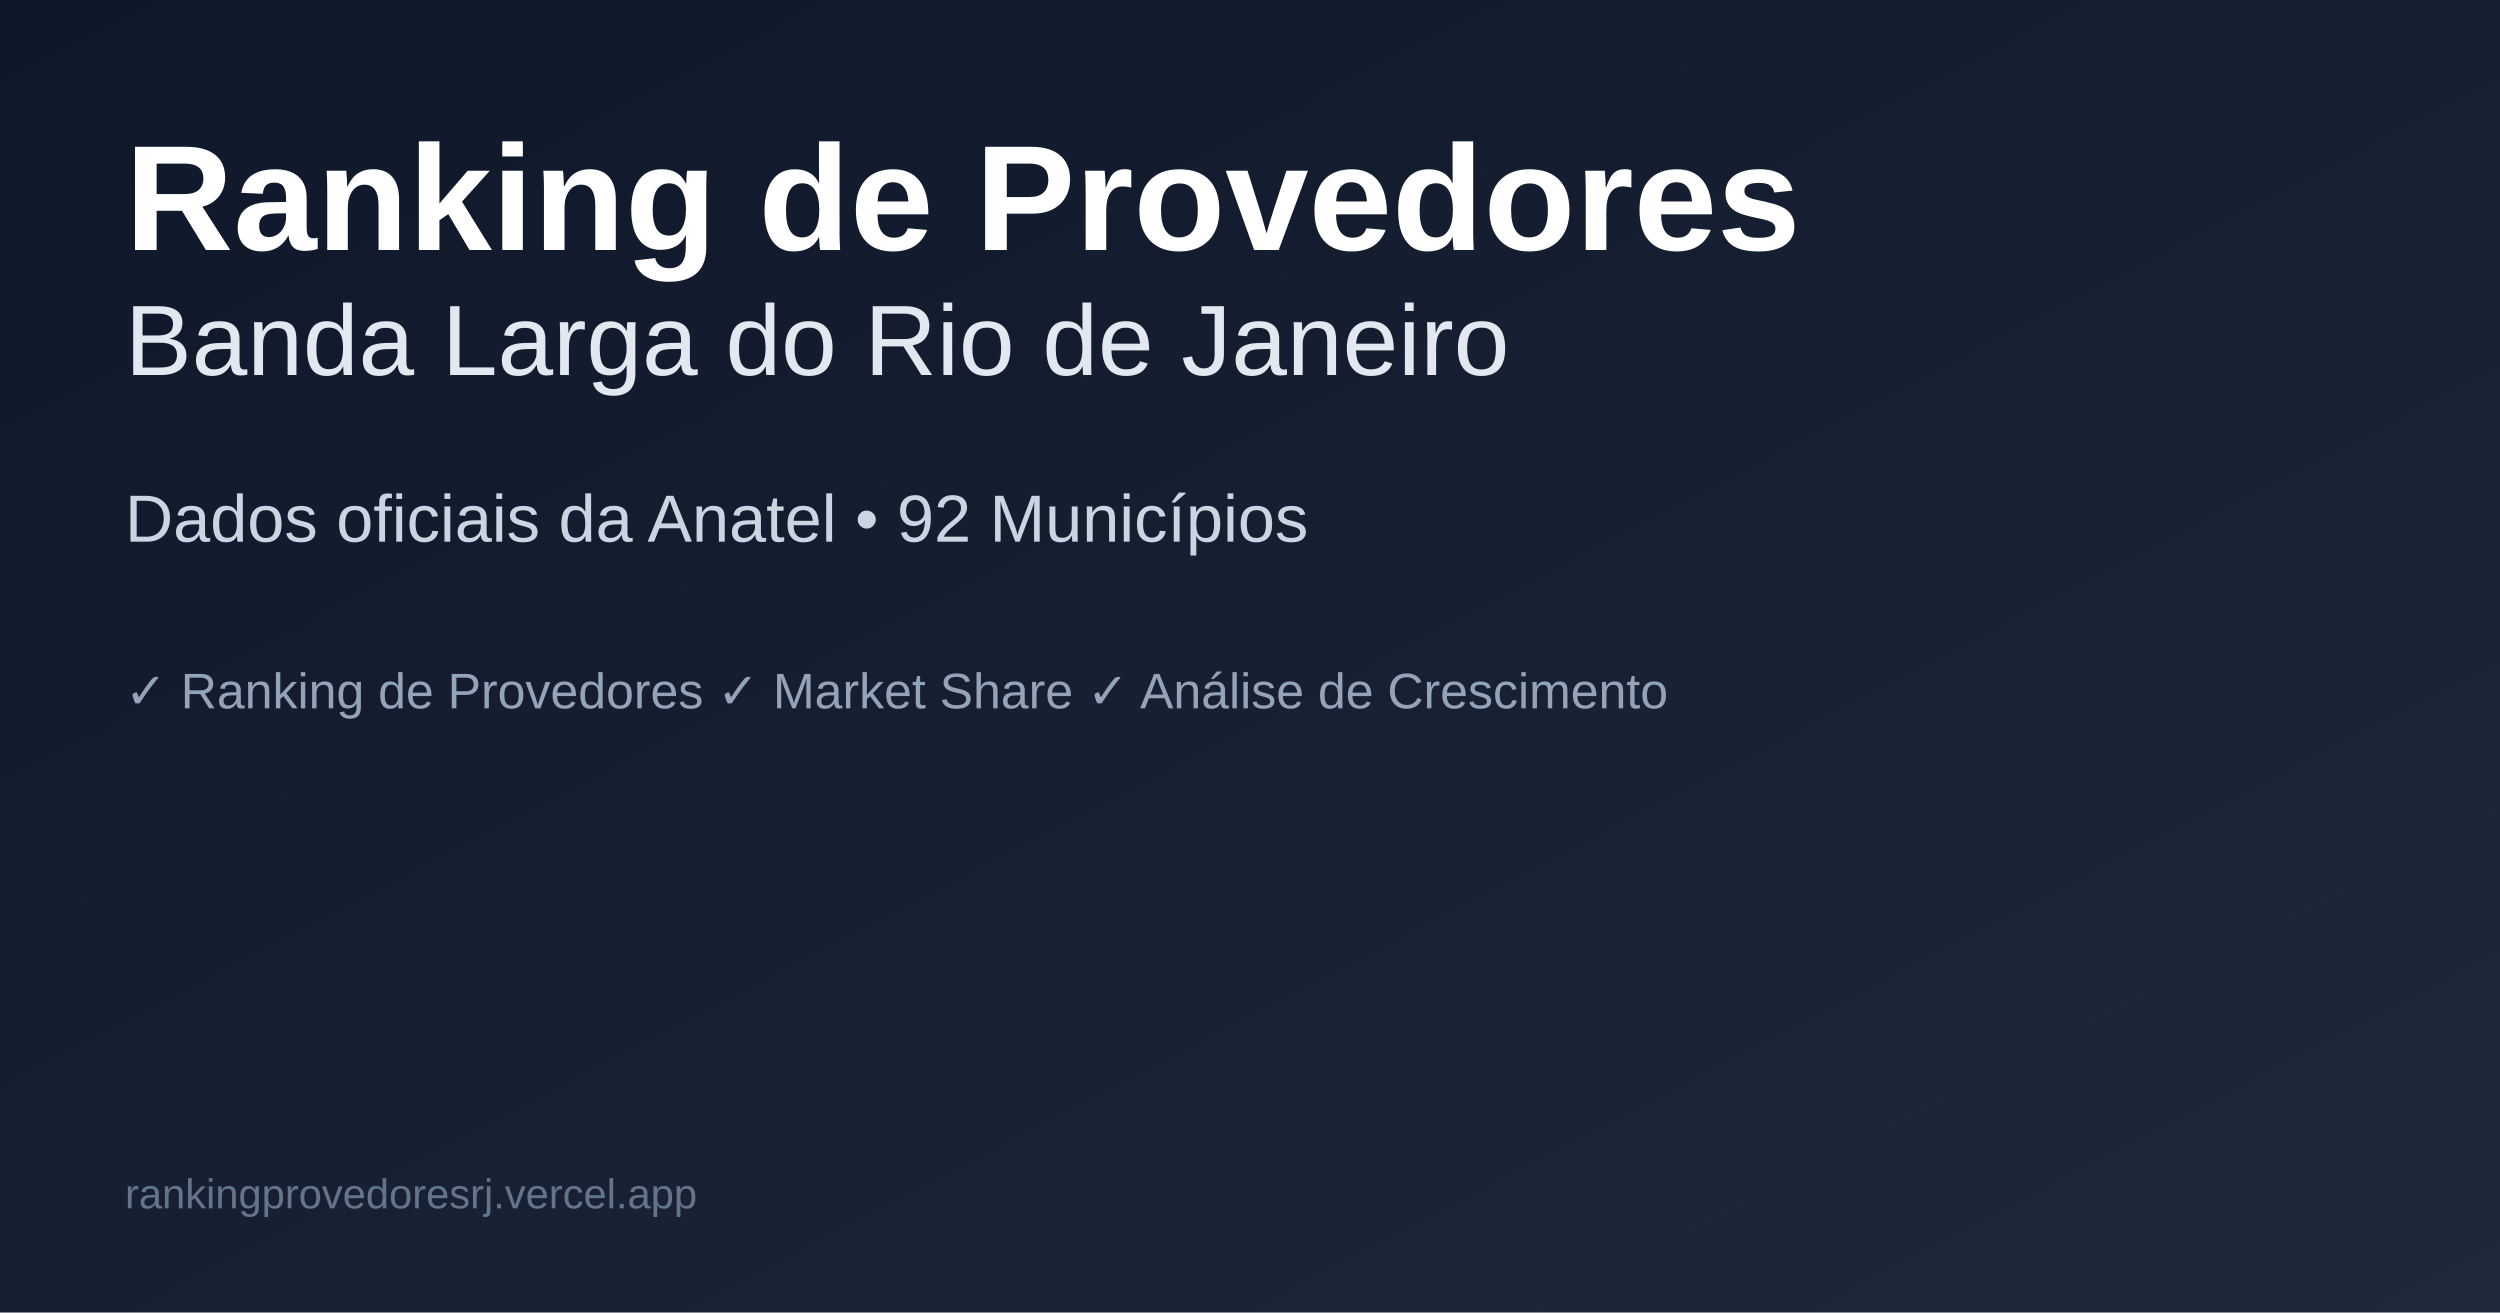
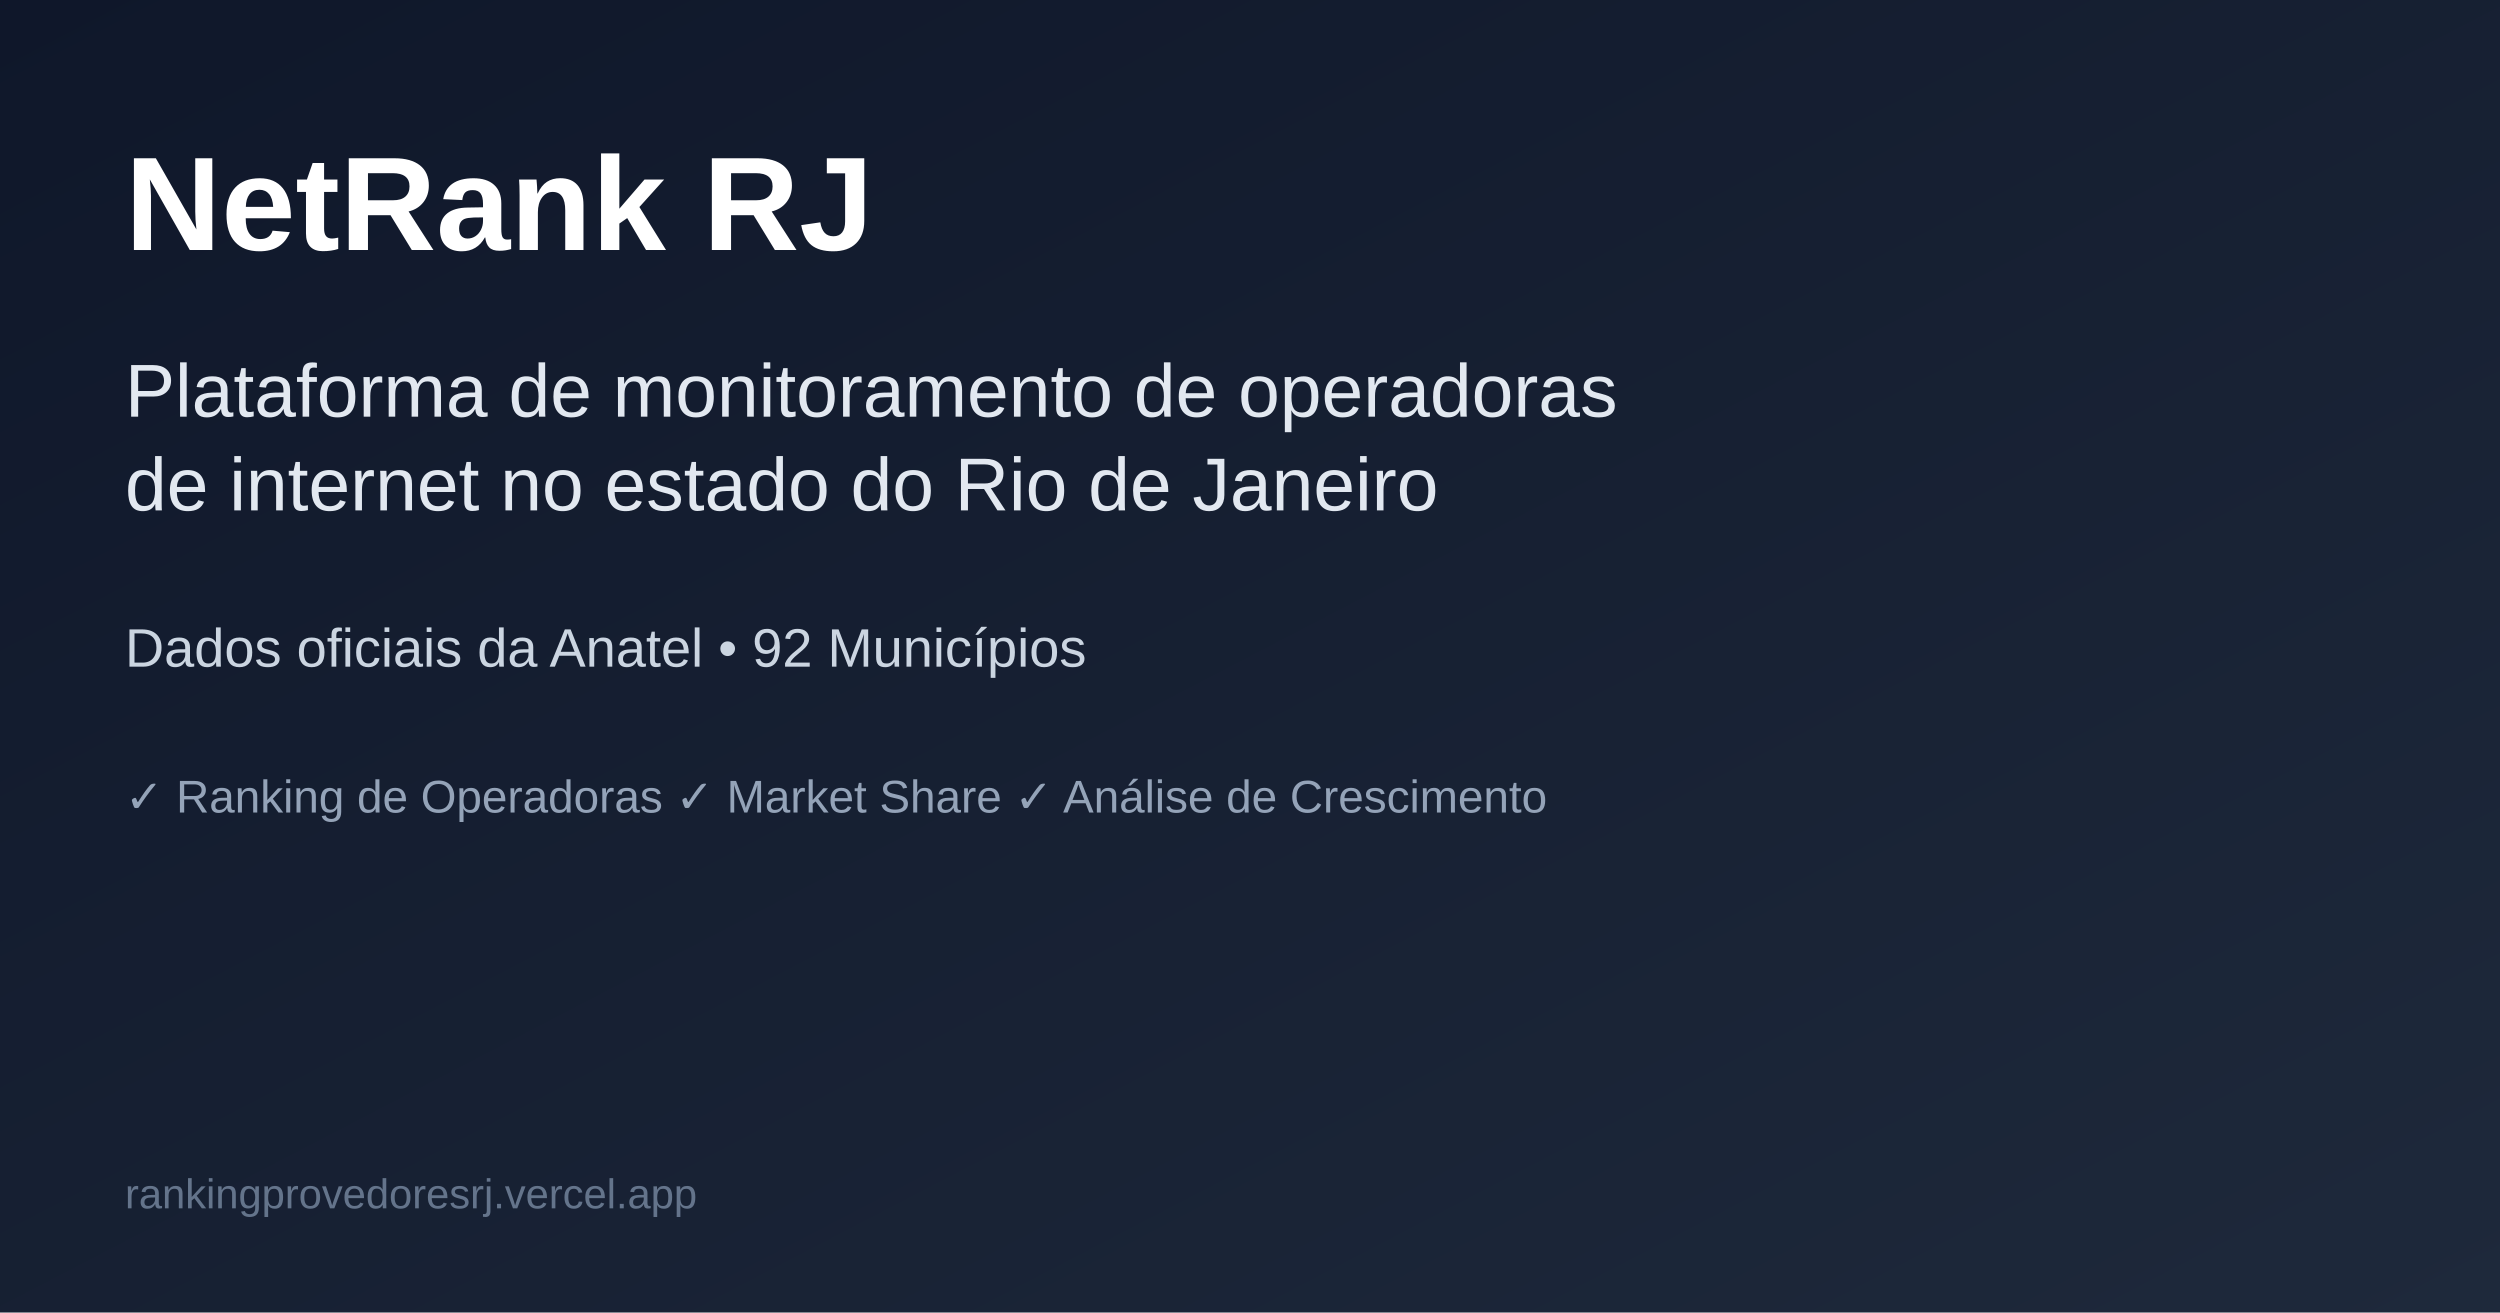
<svg xmlns="http://www.w3.org/2000/svg" width="1200" height="630">
  <defs>
    <linearGradient id="grad1" x1="0%" y1="0%" x2="100%" y2="100%">
      <stop offset="0%" style="stop-color:#0f172a;stop-opacity:1" />
      <stop offset="100%" style="stop-color:#1e293b;stop-opacity:1" />
    </linearGradient>
  </defs>
  <rect width="1200" height="630" fill="url(#grad1)" />
-   <text x="60" y="120" font-size="72" font-weight="bold" fill="#ffffff" font-family="Arial, sans-serif">
-     Ranking de Provedores
+   <text x="60" y="120" font-size="64" font-weight="bold" fill="#ffffff" font-family="Arial, sans-serif">
+     NetRank RJ
  </text>
-   <text x="60" y="180" font-size="48" fill="#e2e8f0" font-family="Arial, sans-serif">
-     Banda Larga do Rio de Janeiro
+   <text x="60" y="200" font-size="36" fill="#e2e8f0" font-family="Arial, sans-serif">
+     Plataforma de monitoramento de operadoras
  </text>
-   <text x="60" y="260" font-size="32" fill="#cbd5e1" font-family="Arial, sans-serif">
+   <text x="60" y="245" font-size="36" fill="#e2e8f0" font-family="Arial, sans-serif">
+     de internet no estado do Rio de Janeiro
+   </text>
+   <text x="60" y="320" font-size="26" fill="#cbd5e1" font-family="Arial, sans-serif">
    Dados oficiais da Anatel • 92 Municípios
  </text>
-   <text x="60" y="340" font-size="24" fill="#94a3b8" font-family="Arial, sans-serif">
-     ✓ Ranking de Provedores  ✓ Market Share  ✓ Análise de Crescimento
+   <text x="60" y="390" font-size="22" fill="#94a3b8" font-family="Arial, sans-serif">
+     ✓ Ranking de Operadoras  ✓ Market Share  ✓ Análise de Crescimento
  </text>
  <text x="60" y="580" font-size="20" fill="#64748b" font-family="Arial, sans-serif">
    rankingprovedoresrj.vercel.app
  </text>
</svg>
